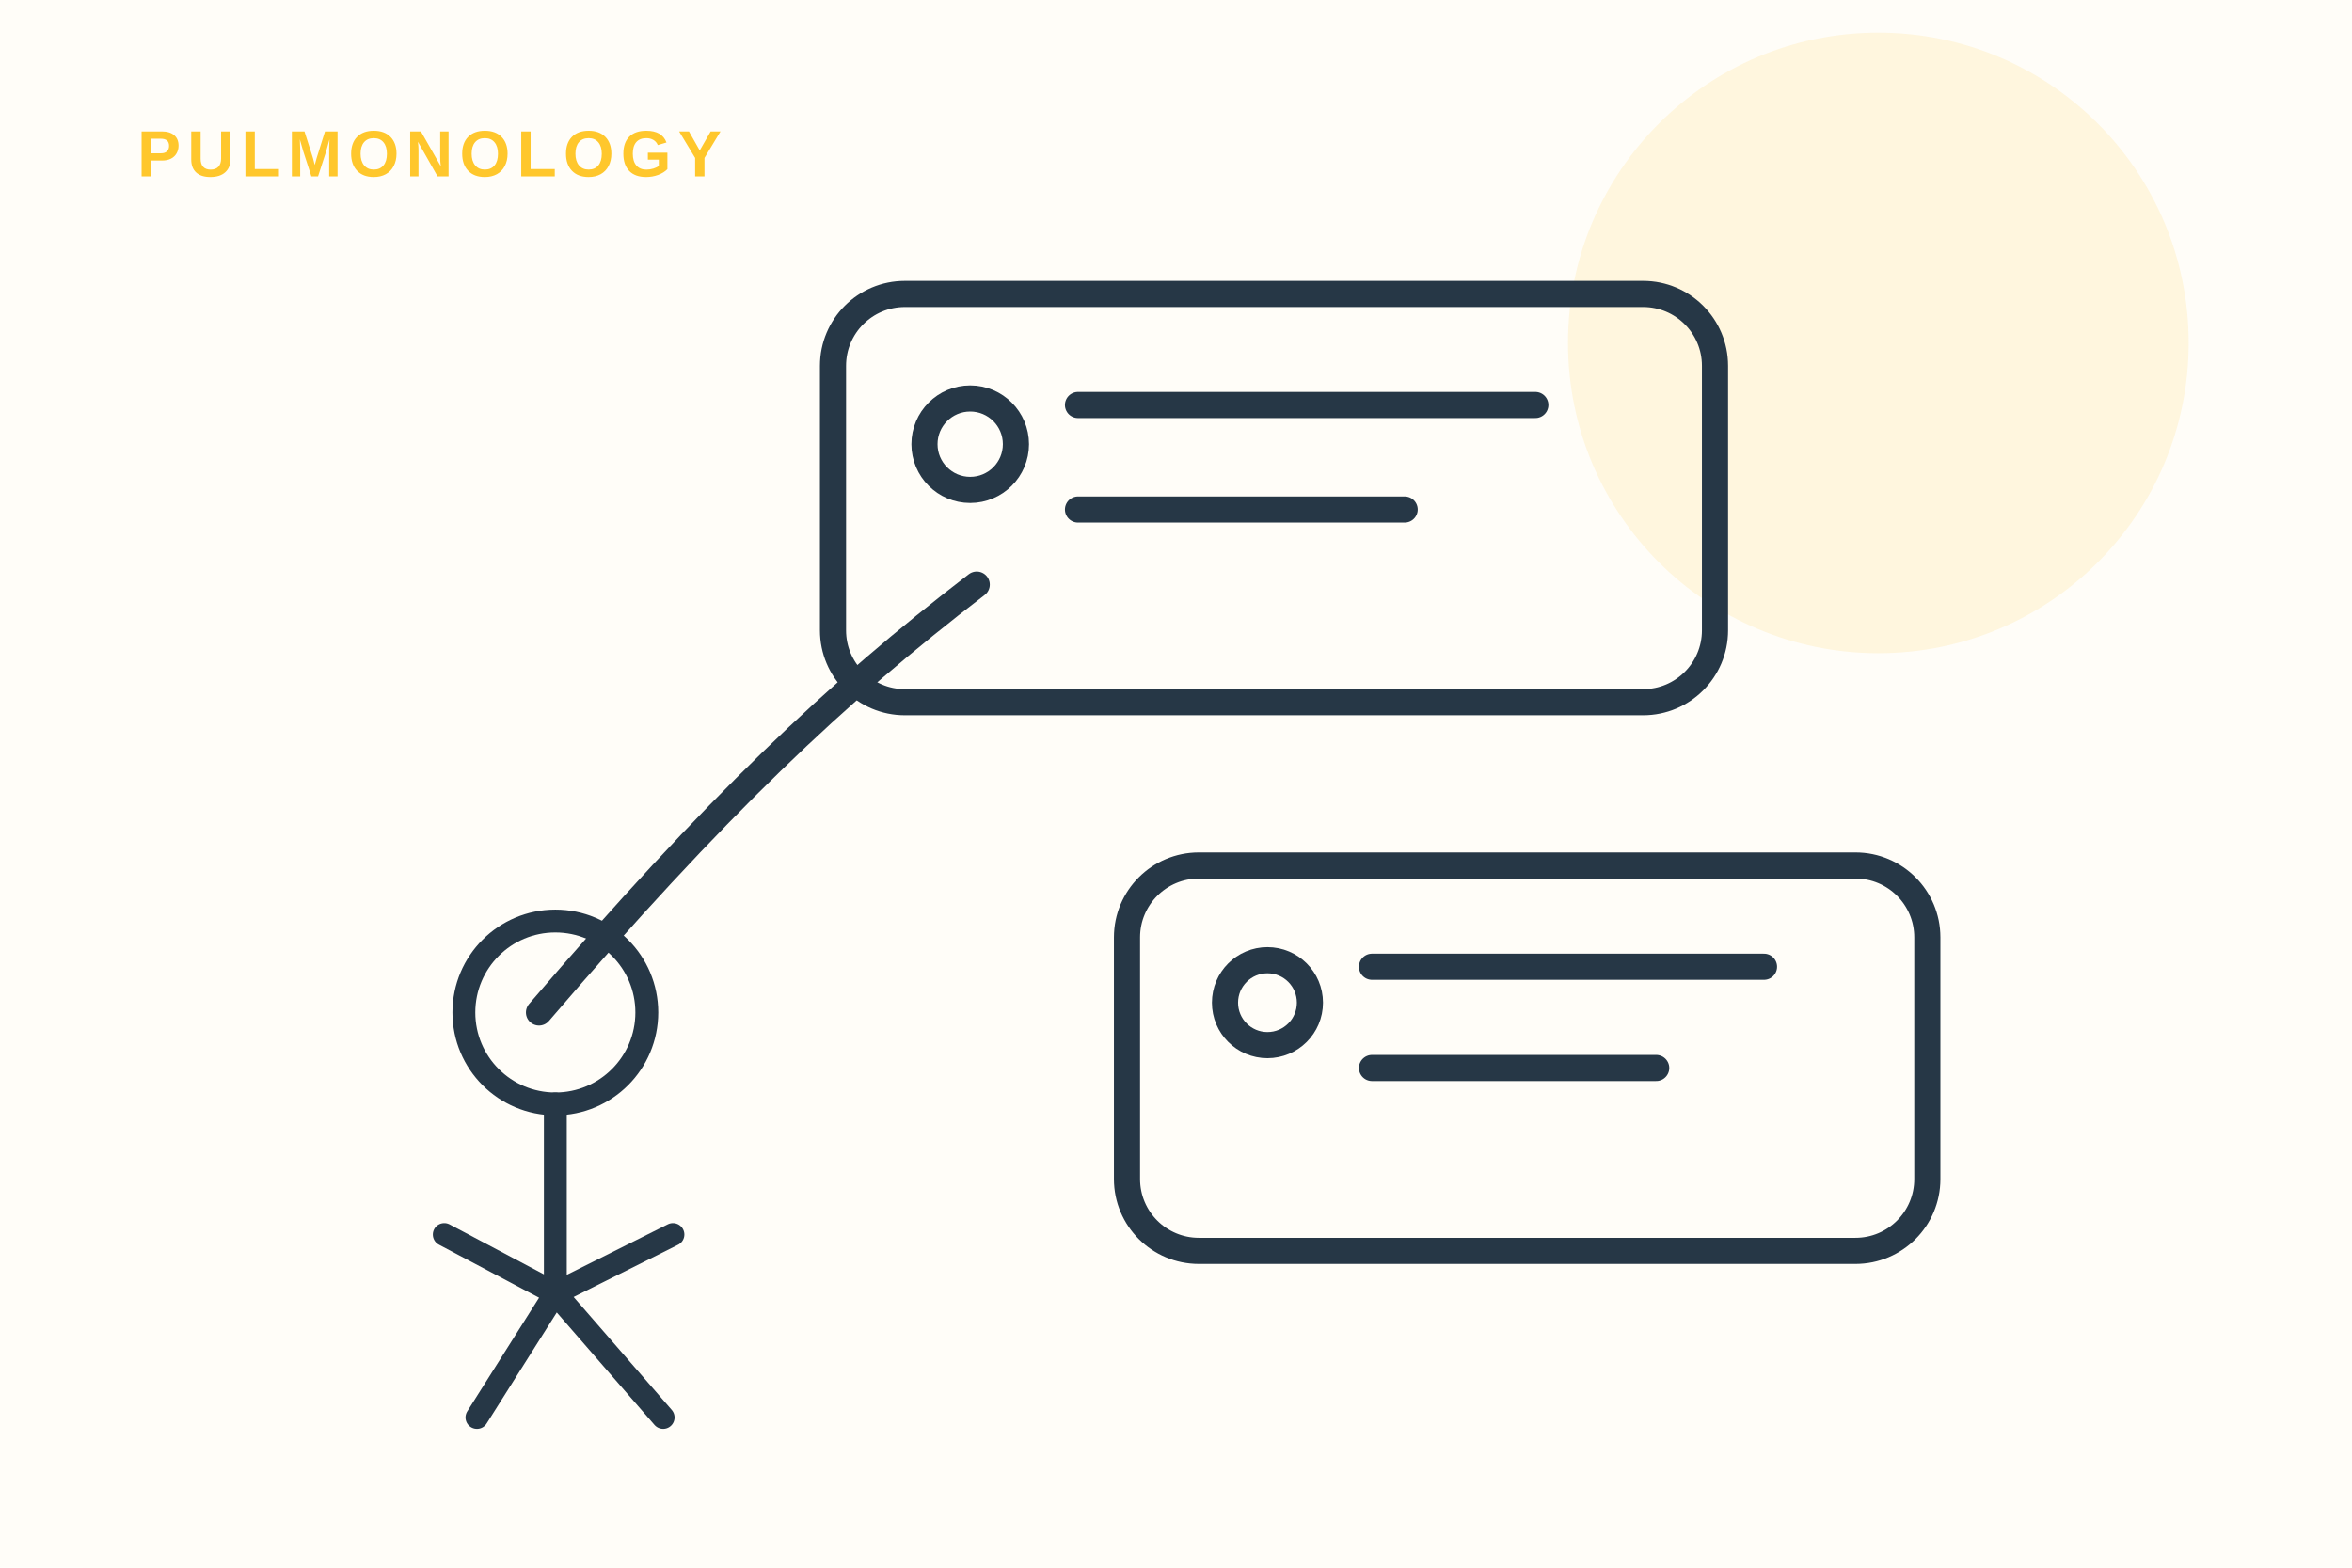
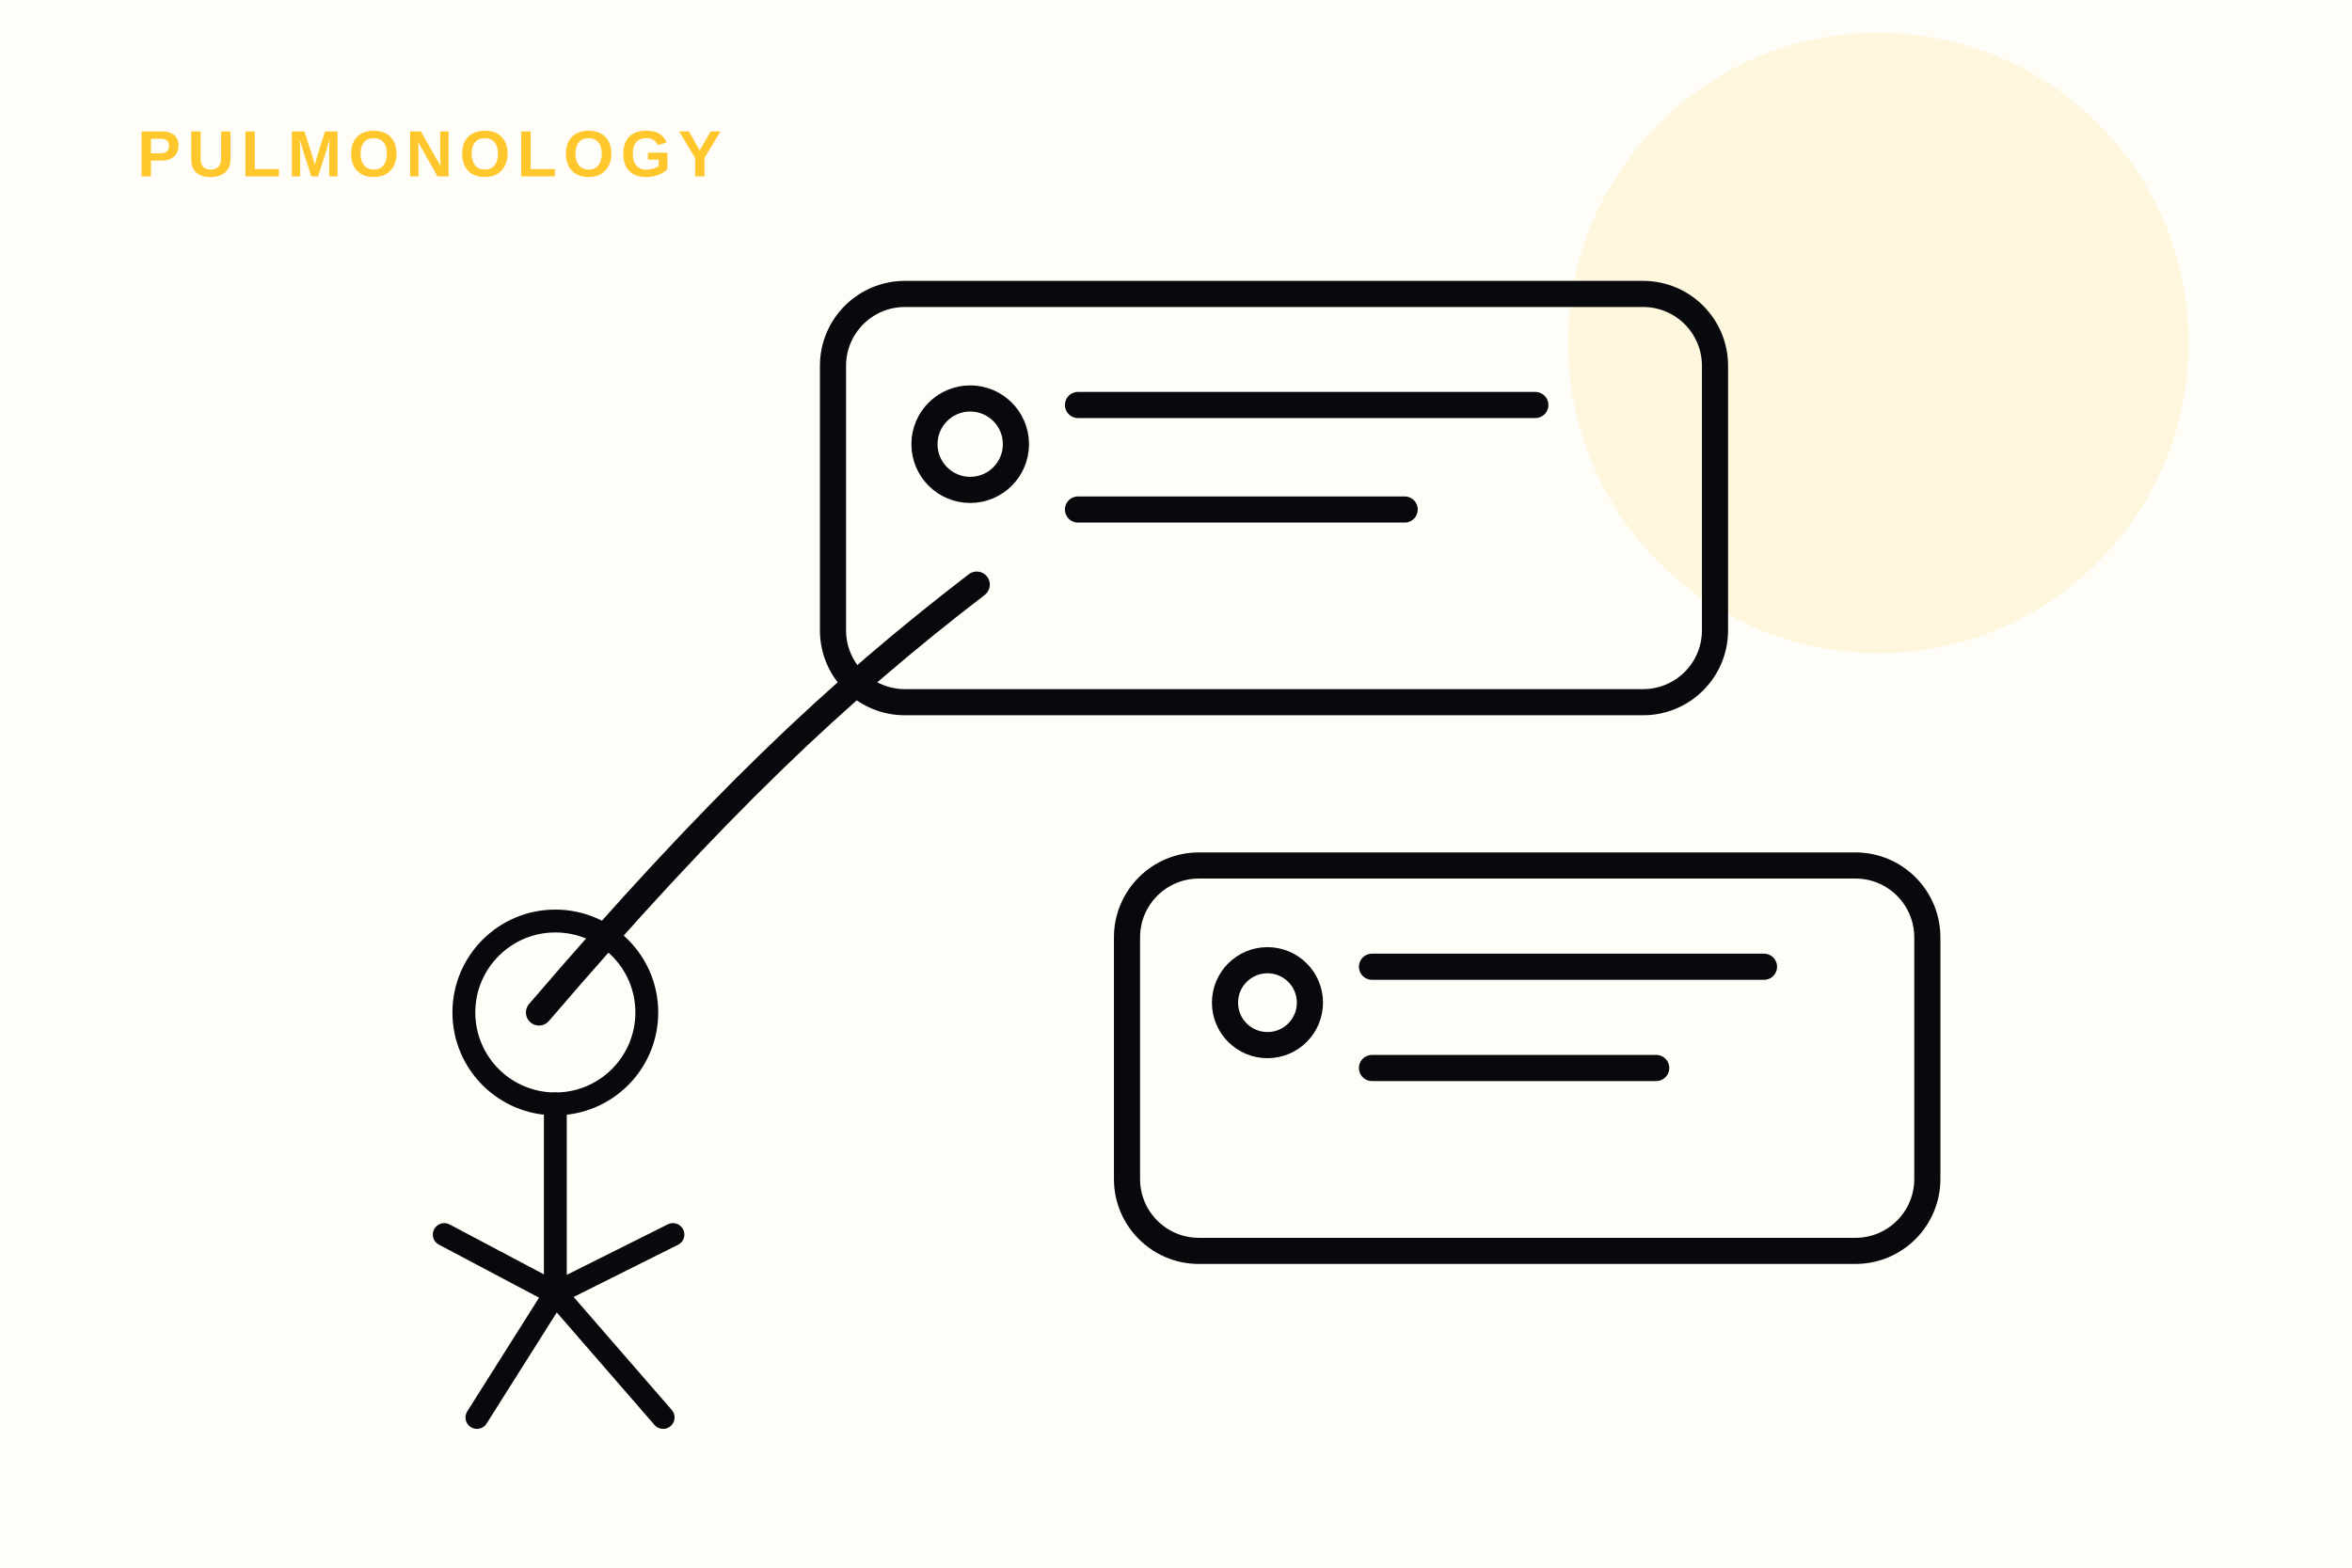
<svg xmlns="http://www.w3.org/2000/svg" width="720" height="480" viewBox="0 0 720 480">
  <rect width="720" height="480" fill="#fffdf8" />
  <rect width="720" height="480" rx="28" fill="#fffdf8" />
  <circle cx="575" cy="105" r="95" fill="#FFC72C" opacity=".13" />
-   <g stroke="#263746" stroke-width="7" stroke-linecap="round" stroke-linejoin="round" fill="none">
+   <g stroke="#08090C" stroke-width="7" stroke-linecap="round" stroke-linejoin="round" fill="none">
    <circle cx="170" cy="310" r="28" />
    <path d="M170 338v58m0 0l-24 38m24-38l33 38m-33-38l-34-18m34 18l36-18" />
  </g>
-   <g stroke="#263746" stroke-width="8" stroke-linecap="round" stroke-linejoin="round" fill="none">
+   <g stroke="#08090C" stroke-width="8" stroke-linecap="round" stroke-linejoin="round" fill="none">
    <rect x="255" y="90" width="270" height="125" rx="22" />
    <circle cx="297" cy="136" r="14" />
    <path d="M330 124h140M330 156h100" />
    <rect x="345" y="265" width="245" height="118" rx="22" />
    <circle cx="388" cy="307" r="13" />
    <path d="M420 296h120M420 327h87" />
    <path d="M165 310c54-63 91-98 134-131" />
  </g>
  <text x="42" y="54" fill="#FFC72C" font-family="Arial, Helvetica, sans-serif" font-size="20" font-weight="700" letter-spacing="2">PULMONOLOGY</text>
</svg>
